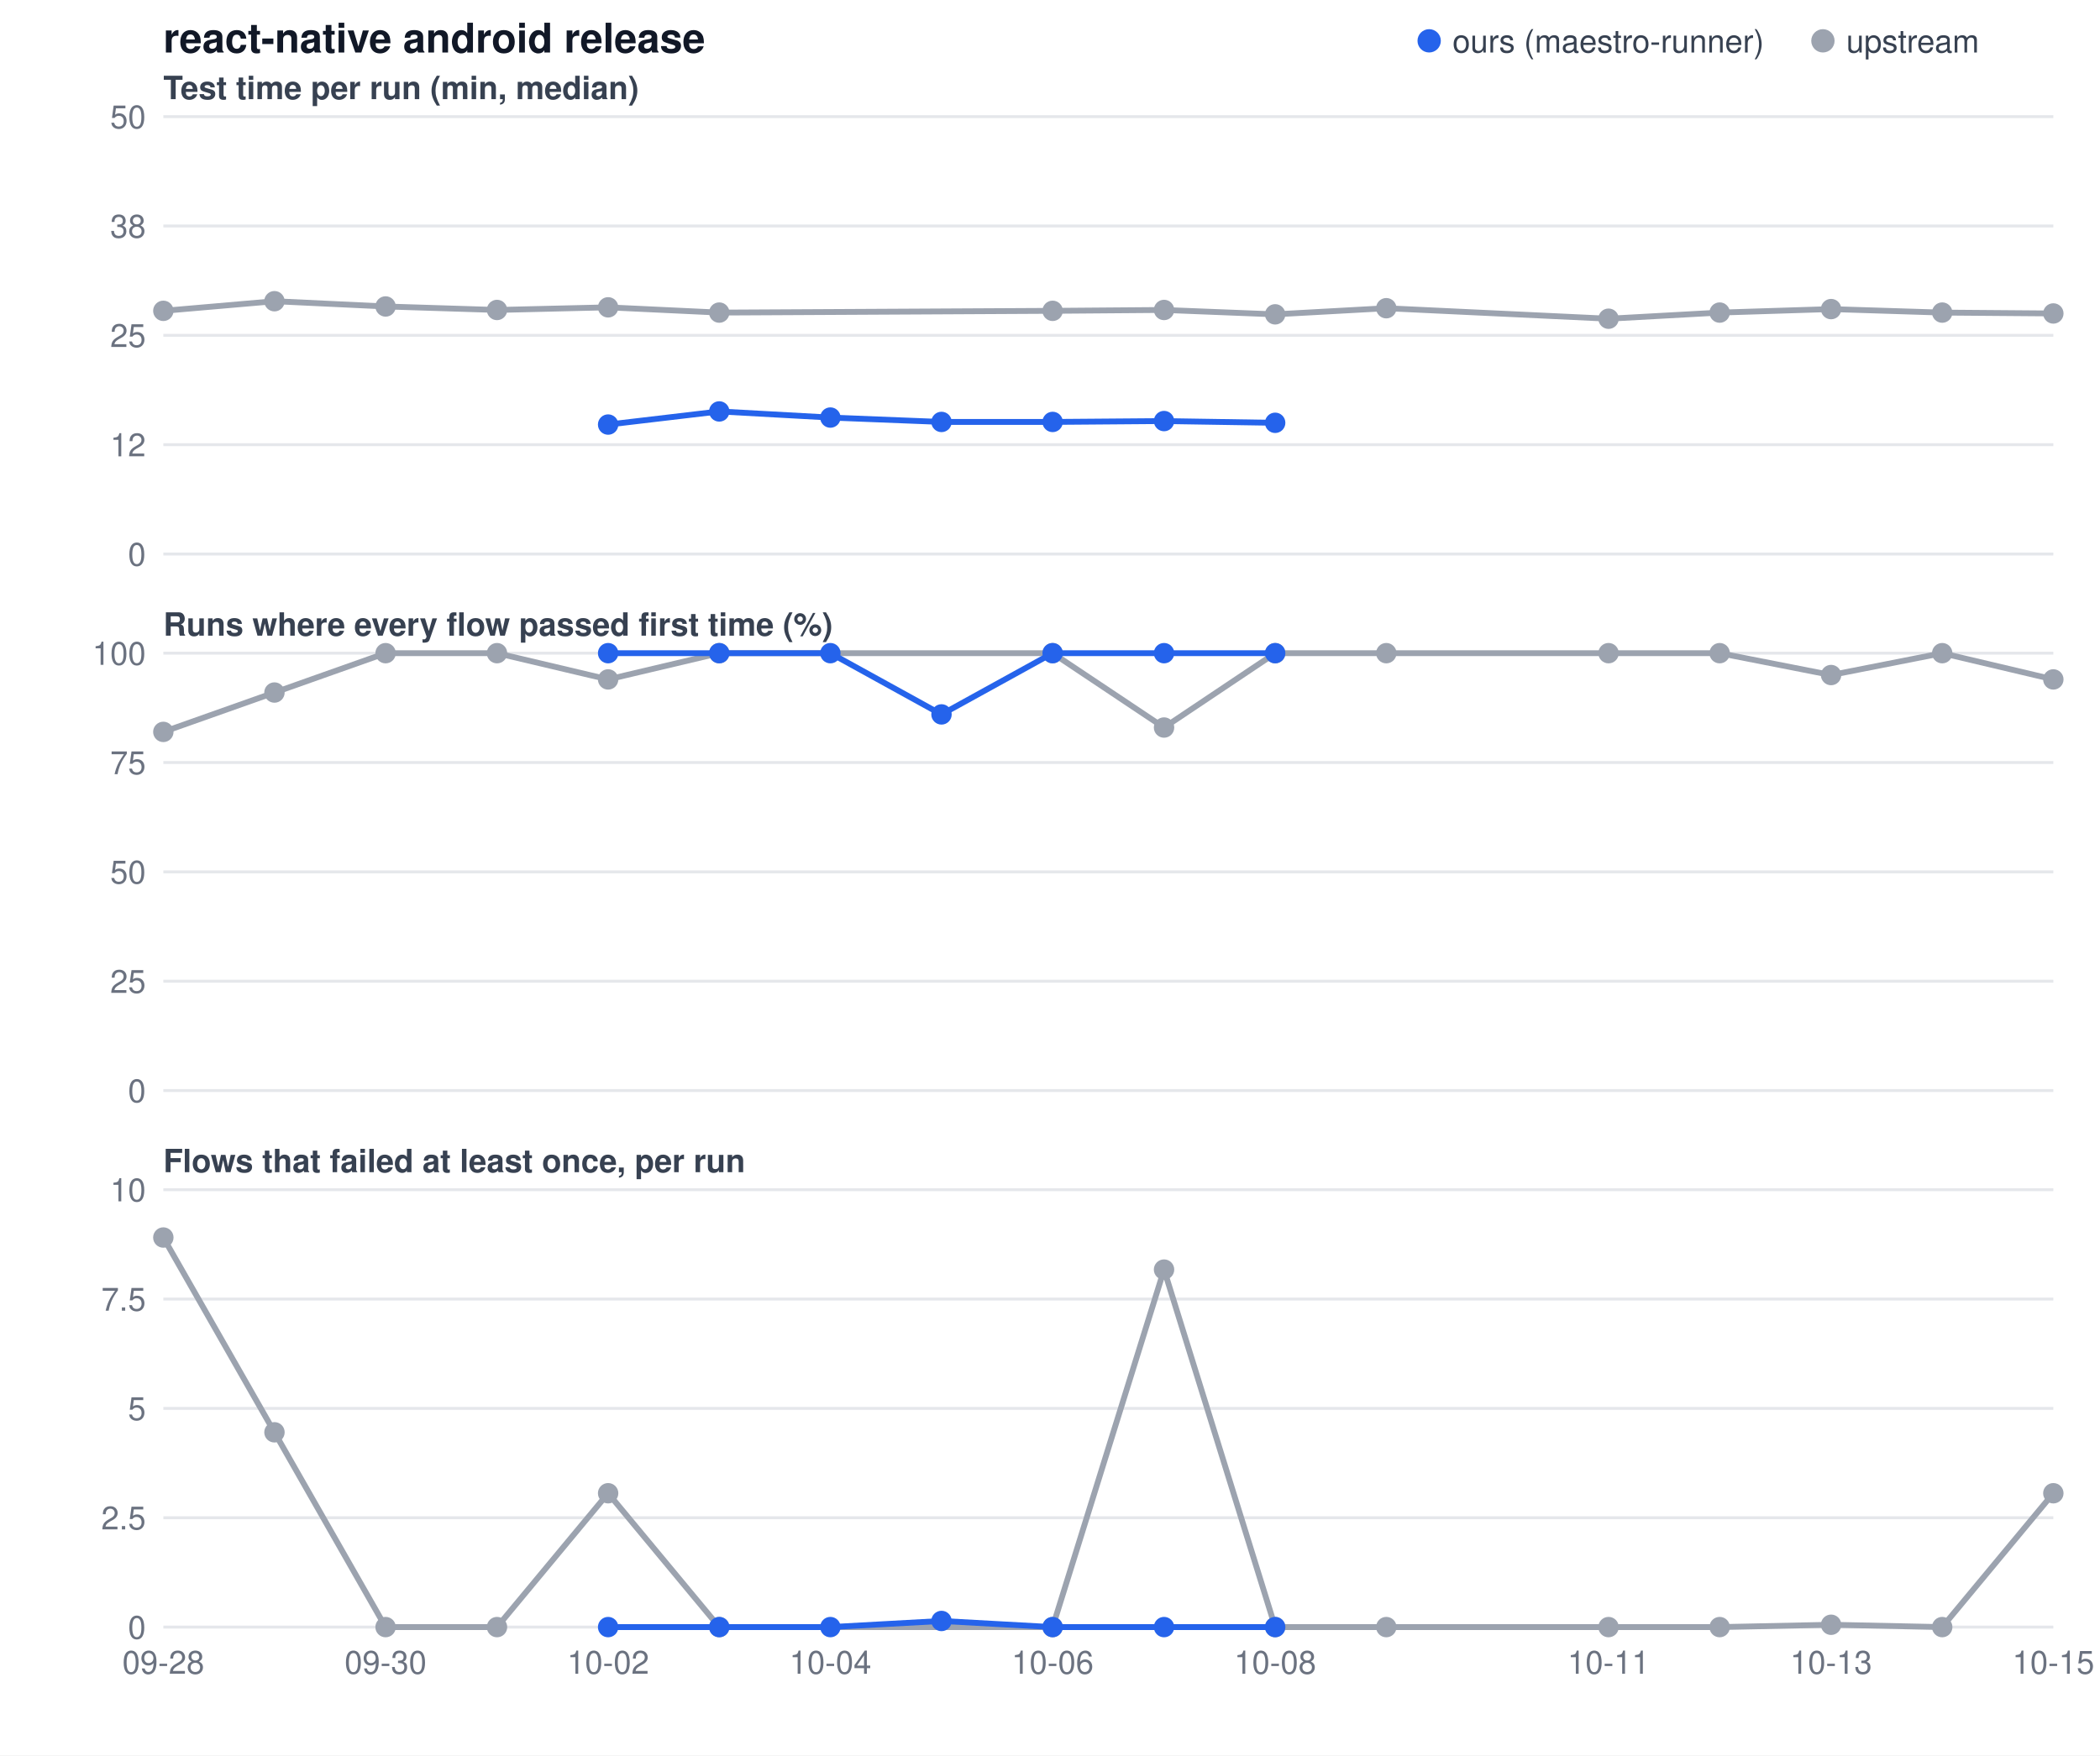
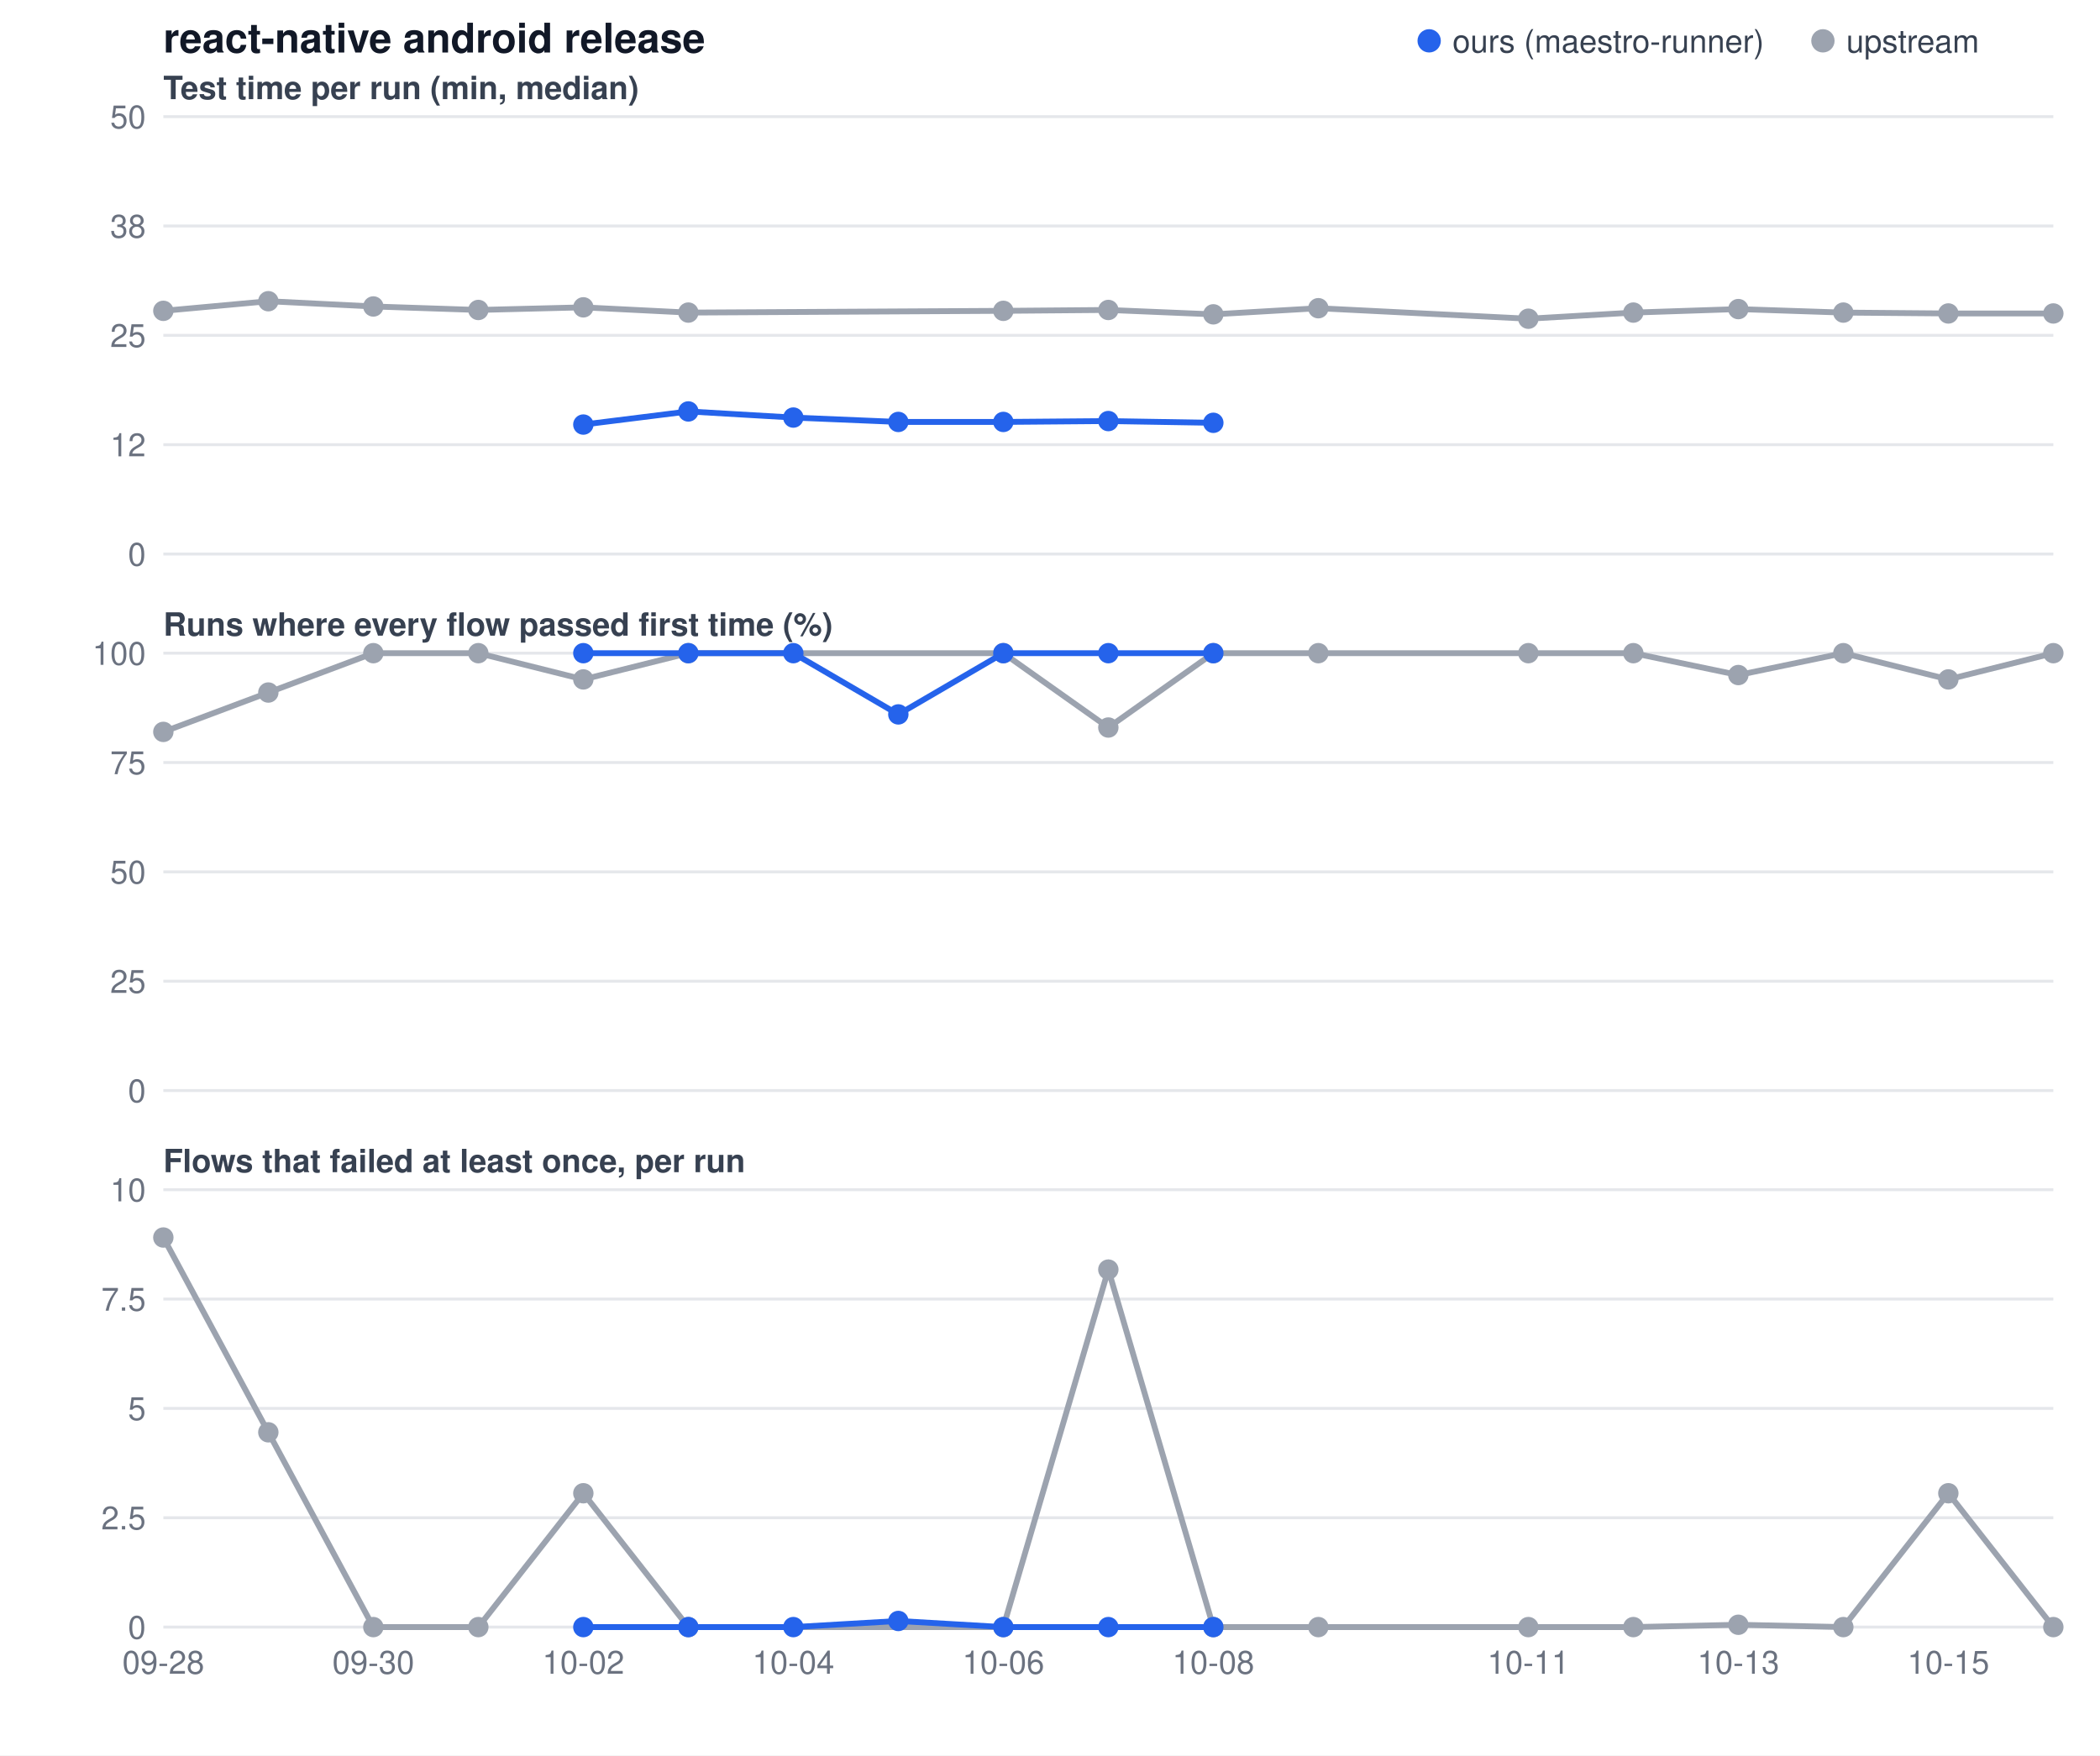
<svg xmlns="http://www.w3.org/2000/svg" width="720" height="602" font-family="-apple-system,Segoe UI,Helvetica,Arial,sans-serif" font-size="11">
  <rect width="100%" height="100%" fill="#ffffff" />
  <text x="56" y="18" font-size="14" font-weight="600" fill="#111827">react-native android release</text>
  <circle cx="490" cy="14" r="4" fill="#2563eb" />
  <text x="498" y="18" fill="#374151">ours (maestro-runner)</text>
  <circle cx="625" cy="14" r="4" fill="#9ca3af" />
  <text x="633" y="18" fill="#374151">upstream</text>
  <text x="56" y="34" fill="#374151" font-weight="600">Test time per run (min, median)</text>
  <line x1="56" x2="704" y1="190.0" y2="190.0" stroke="#e5e7eb" />
  <text x="50" y="194.0" text-anchor="end" fill="#6b7280">0</text>
  <line x1="56" x2="704" y1="152.5" y2="152.5" stroke="#e5e7eb" />
  <text x="50" y="156.5" text-anchor="end" fill="#6b7280">12</text>
  <line x1="56" x2="704" y1="115.0" y2="115.0" stroke="#e5e7eb" />
  <text x="50" y="119.0" text-anchor="end" fill="#6b7280">25</text>
  <line x1="56" x2="704" y1="77.5" y2="77.5" stroke="#e5e7eb" />
  <text x="50" y="81.5" text-anchor="end" fill="#6b7280">38</text>
  <line x1="56" x2="704" y1="40.0" y2="40.0" stroke="#e5e7eb" />
  <text x="50" y="44.0" text-anchor="end" fill="#6b7280">50</text>
-   <polyline fill="none" stroke="#9ca3af" stroke-width="2" points="56.0,106.6 94.1,103.3 132.2,105.1 170.4,106.3 208.5,105.4 246.6,107.2 360.9,106.6 399.1,106.3 437.2,107.8 475.3,105.7 551.5,109.3 589.6,107.2 627.8,106.0 665.9,107.2 704.0,107.5" />
+   <polyline fill="none" stroke="#9ca3af" stroke-width="2" points="56.0,106.6 92.0,103.3 128.0,105.1 164.0,106.3 200.0,105.4 236.0,107.2 344.0,106.6 380.0,106.3 416.0,107.8 452.0,105.7 524.0,109.3 560.0,107.2 596.0,106.0 632.0,107.2 668.0,107.5 704.0,107.5" />
  <circle cx="56.0" cy="106.6" r="3.5" fill="#9ca3af" />
-   <circle cx="94.1" cy="103.3" r="3.5" fill="#9ca3af" />
-   <circle cx="132.2" cy="105.1" r="3.5" fill="#9ca3af" />
-   <circle cx="170.4" cy="106.3" r="3.5" fill="#9ca3af" />
-   <circle cx="208.5" cy="105.4" r="3.5" fill="#9ca3af" />
-   <circle cx="246.6" cy="107.2" r="3.5" fill="#9ca3af" />
-   <circle cx="360.9" cy="106.6" r="3.5" fill="#9ca3af" />
-   <circle cx="399.1" cy="106.3" r="3.5" fill="#9ca3af" />
-   <circle cx="437.2" cy="107.8" r="3.5" fill="#9ca3af" />
-   <circle cx="475.3" cy="105.7" r="3.5" fill="#9ca3af" />
-   <circle cx="551.5" cy="109.3" r="3.5" fill="#9ca3af" />
-   <circle cx="589.6" cy="107.2" r="3.5" fill="#9ca3af" />
-   <circle cx="627.8" cy="106.0" r="3.5" fill="#9ca3af" />
-   <circle cx="665.9" cy="107.2" r="3.5" fill="#9ca3af" />
+   <circle cx="92.0" cy="103.3" r="3.5" fill="#9ca3af" />
+   <circle cx="128.0" cy="105.1" r="3.5" fill="#9ca3af" />
+   <circle cx="164.0" cy="106.3" r="3.5" fill="#9ca3af" />
+   <circle cx="200.0" cy="105.4" r="3.5" fill="#9ca3af" />
+   <circle cx="236.0" cy="107.2" r="3.5" fill="#9ca3af" />
+   <circle cx="344.0" cy="106.6" r="3.5" fill="#9ca3af" />
+   <circle cx="380.0" cy="106.3" r="3.5" fill="#9ca3af" />
+   <circle cx="416.0" cy="107.8" r="3.5" fill="#9ca3af" />
+   <circle cx="452.0" cy="105.7" r="3.5" fill="#9ca3af" />
+   <circle cx="524.0" cy="109.3" r="3.5" fill="#9ca3af" />
+   <circle cx="560.0" cy="107.2" r="3.5" fill="#9ca3af" />
+   <circle cx="596.0" cy="106.0" r="3.5" fill="#9ca3af" />
+   <circle cx="632.0" cy="107.2" r="3.5" fill="#9ca3af" />
+   <circle cx="668.0" cy="107.5" r="3.5" fill="#9ca3af" />
  <circle cx="704.0" cy="107.5" r="3.5" fill="#9ca3af" />
-   <polyline fill="none" stroke="#2563eb" stroke-width="2" points="208.5,145.6 246.6,141.1 284.7,143.2 322.8,144.7 360.9,144.7 399.1,144.4 437.2,145.0" />
-   <circle cx="208.5" cy="145.6" r="3.5" fill="#2563eb" />
-   <circle cx="246.6" cy="141.1" r="3.5" fill="#2563eb" />
-   <circle cx="284.7" cy="143.2" r="3.5" fill="#2563eb" />
-   <circle cx="322.8" cy="144.7" r="3.5" fill="#2563eb" />
-   <circle cx="360.9" cy="144.7" r="3.5" fill="#2563eb" />
-   <circle cx="399.1" cy="144.4" r="3.5" fill="#2563eb" />
-   <circle cx="437.2" cy="145.0" r="3.5" fill="#2563eb" />
+   <polyline fill="none" stroke="#2563eb" stroke-width="2" points="200.0,145.6 236.0,141.1 272.0,143.2 308.0,144.7 344.0,144.7 380.0,144.4 416.0,145.0" />
+   <circle cx="200.0" cy="145.6" r="3.5" fill="#2563eb" />
+   <circle cx="236.0" cy="141.1" r="3.5" fill="#2563eb" />
+   <circle cx="272.0" cy="143.2" r="3.5" fill="#2563eb" />
+   <circle cx="308.0" cy="144.7" r="3.5" fill="#2563eb" />
+   <circle cx="344.0" cy="144.7" r="3.5" fill="#2563eb" />
+   <circle cx="380.0" cy="144.4" r="3.5" fill="#2563eb" />
+   <circle cx="416.0" cy="145.0" r="3.5" fill="#2563eb" />
  <text x="56" y="218" fill="#374151" font-weight="600">Runs where every flow passed first time (%)</text>
  <line x1="56" x2="704" y1="374.0" y2="374.0" stroke="#e5e7eb" />
  <text x="50" y="378.0" text-anchor="end" fill="#6b7280">0</text>
  <line x1="56" x2="704" y1="336.5" y2="336.5" stroke="#e5e7eb" />
  <text x="50" y="340.5" text-anchor="end" fill="#6b7280">25</text>
  <line x1="56" x2="704" y1="299.0" y2="299.0" stroke="#e5e7eb" />
  <text x="50" y="303.0" text-anchor="end" fill="#6b7280">50</text>
  <line x1="56" x2="704" y1="261.5" y2="261.5" stroke="#e5e7eb" />
  <text x="50" y="265.5" text-anchor="end" fill="#6b7280">75</text>
  <line x1="56" x2="704" y1="224.0" y2="224.0" stroke="#e5e7eb" />
  <text x="50" y="228.0" text-anchor="end" fill="#6b7280">100</text>
-   <polyline fill="none" stroke="#9ca3af" stroke-width="2" points="56.0,251.0 94.1,237.5 132.2,224.0 170.4,224.0 208.5,233.0 246.6,224.0 360.9,224.0 399.1,249.5 437.2,224.0 475.3,224.0 551.5,224.0 589.6,224.0 627.8,231.5 665.9,224.0 704.0,233.0" />
+   <polyline fill="none" stroke="#9ca3af" stroke-width="2" points="56.0,251.0 92.0,237.5 128.0,224.0 164.0,224.0 200.0,233.0 236.0,224.0 344.0,224.0 380.0,249.5 416.0,224.0 452.0,224.0 524.0,224.0 560.0,224.0 596.0,231.5 632.0,224.0 668.0,233.0 704.0,224.0" />
  <circle cx="56.0" cy="251.0" r="3.5" fill="#9ca3af" />
-   <circle cx="94.1" cy="237.5" r="3.5" fill="#9ca3af" />
-   <circle cx="132.2" cy="224.0" r="3.5" fill="#9ca3af" />
-   <circle cx="170.4" cy="224.0" r="3.5" fill="#9ca3af" />
-   <circle cx="208.5" cy="233.0" r="3.5" fill="#9ca3af" />
-   <circle cx="246.6" cy="224.0" r="3.5" fill="#9ca3af" />
-   <circle cx="360.9" cy="224.0" r="3.5" fill="#9ca3af" />
-   <circle cx="399.1" cy="249.5" r="3.5" fill="#9ca3af" />
-   <circle cx="437.2" cy="224.0" r="3.5" fill="#9ca3af" />
-   <circle cx="475.3" cy="224.0" r="3.5" fill="#9ca3af" />
-   <circle cx="551.5" cy="224.0" r="3.5" fill="#9ca3af" />
-   <circle cx="589.6" cy="224.0" r="3.5" fill="#9ca3af" />
-   <circle cx="627.8" cy="231.5" r="3.5" fill="#9ca3af" />
-   <circle cx="665.9" cy="224.0" r="3.5" fill="#9ca3af" />
-   <circle cx="704.0" cy="233.0" r="3.5" fill="#9ca3af" />
-   <polyline fill="none" stroke="#2563eb" stroke-width="2" points="208.5,224.0 246.6,224.0 284.7,224.0 322.8,245.0 360.9,224.0 399.1,224.0 437.2,224.0" />
-   <circle cx="208.5" cy="224.0" r="3.5" fill="#2563eb" />
-   <circle cx="246.6" cy="224.0" r="3.5" fill="#2563eb" />
-   <circle cx="284.7" cy="224.0" r="3.5" fill="#2563eb" />
-   <circle cx="322.8" cy="245.0" r="3.5" fill="#2563eb" />
-   <circle cx="360.9" cy="224.0" r="3.5" fill="#2563eb" />
-   <circle cx="399.1" cy="224.0" r="3.5" fill="#2563eb" />
-   <circle cx="437.2" cy="224.0" r="3.5" fill="#2563eb" />
+   <circle cx="92.0" cy="237.5" r="3.5" fill="#9ca3af" />
+   <circle cx="128.0" cy="224.0" r="3.5" fill="#9ca3af" />
+   <circle cx="164.0" cy="224.0" r="3.5" fill="#9ca3af" />
+   <circle cx="200.0" cy="233.0" r="3.5" fill="#9ca3af" />
+   <circle cx="236.0" cy="224.0" r="3.5" fill="#9ca3af" />
+   <circle cx="344.0" cy="224.0" r="3.5" fill="#9ca3af" />
+   <circle cx="380.0" cy="249.5" r="3.5" fill="#9ca3af" />
+   <circle cx="416.0" cy="224.0" r="3.5" fill="#9ca3af" />
+   <circle cx="452.0" cy="224.0" r="3.5" fill="#9ca3af" />
+   <circle cx="524.0" cy="224.0" r="3.5" fill="#9ca3af" />
+   <circle cx="560.0" cy="224.0" r="3.5" fill="#9ca3af" />
+   <circle cx="596.0" cy="231.5" r="3.5" fill="#9ca3af" />
+   <circle cx="632.0" cy="224.0" r="3.5" fill="#9ca3af" />
+   <circle cx="668.0" cy="233.0" r="3.5" fill="#9ca3af" />
+   <circle cx="704.0" cy="224.0" r="3.5" fill="#9ca3af" />
+   <polyline fill="none" stroke="#2563eb" stroke-width="2" points="200.0,224.0 236.0,224.0 272.0,224.0 308.0,245.0 344.0,224.0 380.0,224.0 416.0,224.0" />
+   <circle cx="200.0" cy="224.0" r="3.5" fill="#2563eb" />
+   <circle cx="236.0" cy="224.0" r="3.5" fill="#2563eb" />
+   <circle cx="272.0" cy="224.0" r="3.5" fill="#2563eb" />
+   <circle cx="308.0" cy="245.0" r="3.5" fill="#2563eb" />
+   <circle cx="344.0" cy="224.0" r="3.5" fill="#2563eb" />
+   <circle cx="380.0" cy="224.0" r="3.5" fill="#2563eb" />
+   <circle cx="416.0" cy="224.0" r="3.5" fill="#2563eb" />
  <text x="56" y="402" fill="#374151" font-weight="600">Flows that failed at least once, per run</text>
  <line x1="56" x2="704" y1="558.0" y2="558.0" stroke="#e5e7eb" />
  <text x="50" y="562.0" text-anchor="end" fill="#6b7280">0</text>
  <line x1="56" x2="704" y1="520.5" y2="520.5" stroke="#e5e7eb" />
  <text x="50" y="524.5" text-anchor="end" fill="#6b7280">2.5</text>
  <line x1="56" x2="704" y1="483.0" y2="483.0" stroke="#e5e7eb" />
  <text x="50" y="487.0" text-anchor="end" fill="#6b7280">5</text>
  <line x1="56" x2="704" y1="445.5" y2="445.5" stroke="#e5e7eb" />
  <text x="50" y="449.5" text-anchor="end" fill="#6b7280">7.5</text>
  <line x1="56" x2="704" y1="408.0" y2="408.0" stroke="#e5e7eb" />
  <text x="50" y="412.0" text-anchor="end" fill="#6b7280">10</text>
-   <polyline fill="none" stroke="#9ca3af" stroke-width="2" points="56.0,424.4 94.1,491.2 132.2,558.0 170.4,558.0 208.5,512.1 246.6,558.0 360.9,558.0 399.1,435.4 437.2,558.0 475.3,558.0 551.5,558.0 589.6,558.0 627.8,557.2 665.9,558.0 704.0,512.1" />
+   <polyline fill="none" stroke="#9ca3af" stroke-width="2" points="56.0,424.4 92.0,491.2 128.0,558.0 164.0,558.0 200.0,512.1 236.0,558.0 344.0,558.0 380.0,435.4 416.0,558.0 452.0,558.0 524.0,558.0 560.0,558.0 596.0,557.2 632.0,558.0 668.0,512.1 704.0,558.0" />
  <circle cx="56.0" cy="424.4" r="3.5" fill="#9ca3af" />
-   <circle cx="94.1" cy="491.2" r="3.5" fill="#9ca3af" />
-   <circle cx="132.2" cy="558.0" r="3.5" fill="#9ca3af" />
-   <circle cx="170.4" cy="558.0" r="3.5" fill="#9ca3af" />
-   <circle cx="208.5" cy="512.1" r="3.5" fill="#9ca3af" />
-   <circle cx="246.6" cy="558.0" r="3.5" fill="#9ca3af" />
-   <circle cx="360.9" cy="558.0" r="3.5" fill="#9ca3af" />
-   <circle cx="399.1" cy="435.4" r="3.5" fill="#9ca3af" />
-   <circle cx="437.2" cy="558.0" r="3.5" fill="#9ca3af" />
-   <circle cx="475.3" cy="558.0" r="3.5" fill="#9ca3af" />
-   <circle cx="551.5" cy="558.0" r="3.5" fill="#9ca3af" />
-   <circle cx="589.6" cy="558.0" r="3.5" fill="#9ca3af" />
-   <circle cx="627.8" cy="557.2" r="3.5" fill="#9ca3af" />
-   <circle cx="665.9" cy="558.0" r="3.5" fill="#9ca3af" />
-   <circle cx="704.0" cy="512.1" r="3.5" fill="#9ca3af" />
-   <polyline fill="none" stroke="#2563eb" stroke-width="2" points="208.5,558.0 246.6,558.0 284.7,558.0 322.8,555.9 360.9,558.0 399.1,558.0 437.2,558.0" />
-   <circle cx="208.5" cy="558.0" r="3.5" fill="#2563eb" />
-   <circle cx="246.6" cy="558.0" r="3.5" fill="#2563eb" />
-   <circle cx="284.7" cy="558.0" r="3.5" fill="#2563eb" />
-   <circle cx="322.8" cy="555.9" r="3.5" fill="#2563eb" />
-   <circle cx="360.9" cy="558.0" r="3.5" fill="#2563eb" />
-   <circle cx="399.1" cy="558.0" r="3.5" fill="#2563eb" />
-   <circle cx="437.2" cy="558.0" r="3.5" fill="#2563eb" />
+   <circle cx="92.0" cy="491.2" r="3.5" fill="#9ca3af" />
+   <circle cx="128.0" cy="558.0" r="3.5" fill="#9ca3af" />
+   <circle cx="164.0" cy="558.0" r="3.5" fill="#9ca3af" />
+   <circle cx="200.0" cy="512.1" r="3.5" fill="#9ca3af" />
+   <circle cx="236.0" cy="558.0" r="3.5" fill="#9ca3af" />
+   <circle cx="344.0" cy="558.0" r="3.5" fill="#9ca3af" />
+   <circle cx="380.0" cy="435.4" r="3.5" fill="#9ca3af" />
+   <circle cx="416.0" cy="558.0" r="3.5" fill="#9ca3af" />
+   <circle cx="452.0" cy="558.0" r="3.5" fill="#9ca3af" />
+   <circle cx="524.0" cy="558.0" r="3.5" fill="#9ca3af" />
+   <circle cx="560.0" cy="558.0" r="3.5" fill="#9ca3af" />
+   <circle cx="596.0" cy="557.2" r="3.5" fill="#9ca3af" />
+   <circle cx="632.0" cy="558.0" r="3.5" fill="#9ca3af" />
+   <circle cx="668.0" cy="512.1" r="3.5" fill="#9ca3af" />
+   <circle cx="704.0" cy="558.0" r="3.5" fill="#9ca3af" />
+   <polyline fill="none" stroke="#2563eb" stroke-width="2" points="200.0,558.0 236.0,558.0 272.0,558.0 308.0,555.9 344.0,558.0 380.0,558.0 416.0,558.0" />
+   <circle cx="200.0" cy="558.0" r="3.5" fill="#2563eb" />
+   <circle cx="236.0" cy="558.0" r="3.5" fill="#2563eb" />
+   <circle cx="272.0" cy="558.0" r="3.5" fill="#2563eb" />
+   <circle cx="308.0" cy="555.9" r="3.5" fill="#2563eb" />
+   <circle cx="344.0" cy="558.0" r="3.5" fill="#2563eb" />
+   <circle cx="380.0" cy="558.0" r="3.5" fill="#2563eb" />
+   <circle cx="416.0" cy="558.0" r="3.5" fill="#2563eb" />
  <text x="56.0" y="574" text-anchor="middle" fill="#6b7280">09-28</text>
-   <text x="132.2" y="574" text-anchor="middle" fill="#6b7280">09-30</text>
-   <text x="208.5" y="574" text-anchor="middle" fill="#6b7280">10-02</text>
-   <text x="284.7" y="574" text-anchor="middle" fill="#6b7280">10-04</text>
-   <text x="360.9" y="574" text-anchor="middle" fill="#6b7280">10-06</text>
-   <text x="437.2" y="574" text-anchor="middle" fill="#6b7280">10-08</text>
-   <text x="551.5" y="574" text-anchor="middle" fill="#6b7280">10-11</text>
-   <text x="627.8" y="574" text-anchor="middle" fill="#6b7280">10-13</text>
-   <text x="704.0" y="574" text-anchor="middle" fill="#6b7280">10-15</text>
+   <text x="128.0" y="574" text-anchor="middle" fill="#6b7280">09-30</text>
+   <text x="200.0" y="574" text-anchor="middle" fill="#6b7280">10-02</text>
+   <text x="272.0" y="574" text-anchor="middle" fill="#6b7280">10-04</text>
+   <text x="344.0" y="574" text-anchor="middle" fill="#6b7280">10-06</text>
+   <text x="416.0" y="574" text-anchor="middle" fill="#6b7280">10-08</text>
+   <text x="524.0" y="574" text-anchor="middle" fill="#6b7280">10-11</text>
+   <text x="596.0" y="574" text-anchor="middle" fill="#6b7280">10-13</text>
+   <text x="668.0" y="574" text-anchor="middle" fill="#6b7280">10-15</text>
</svg>
